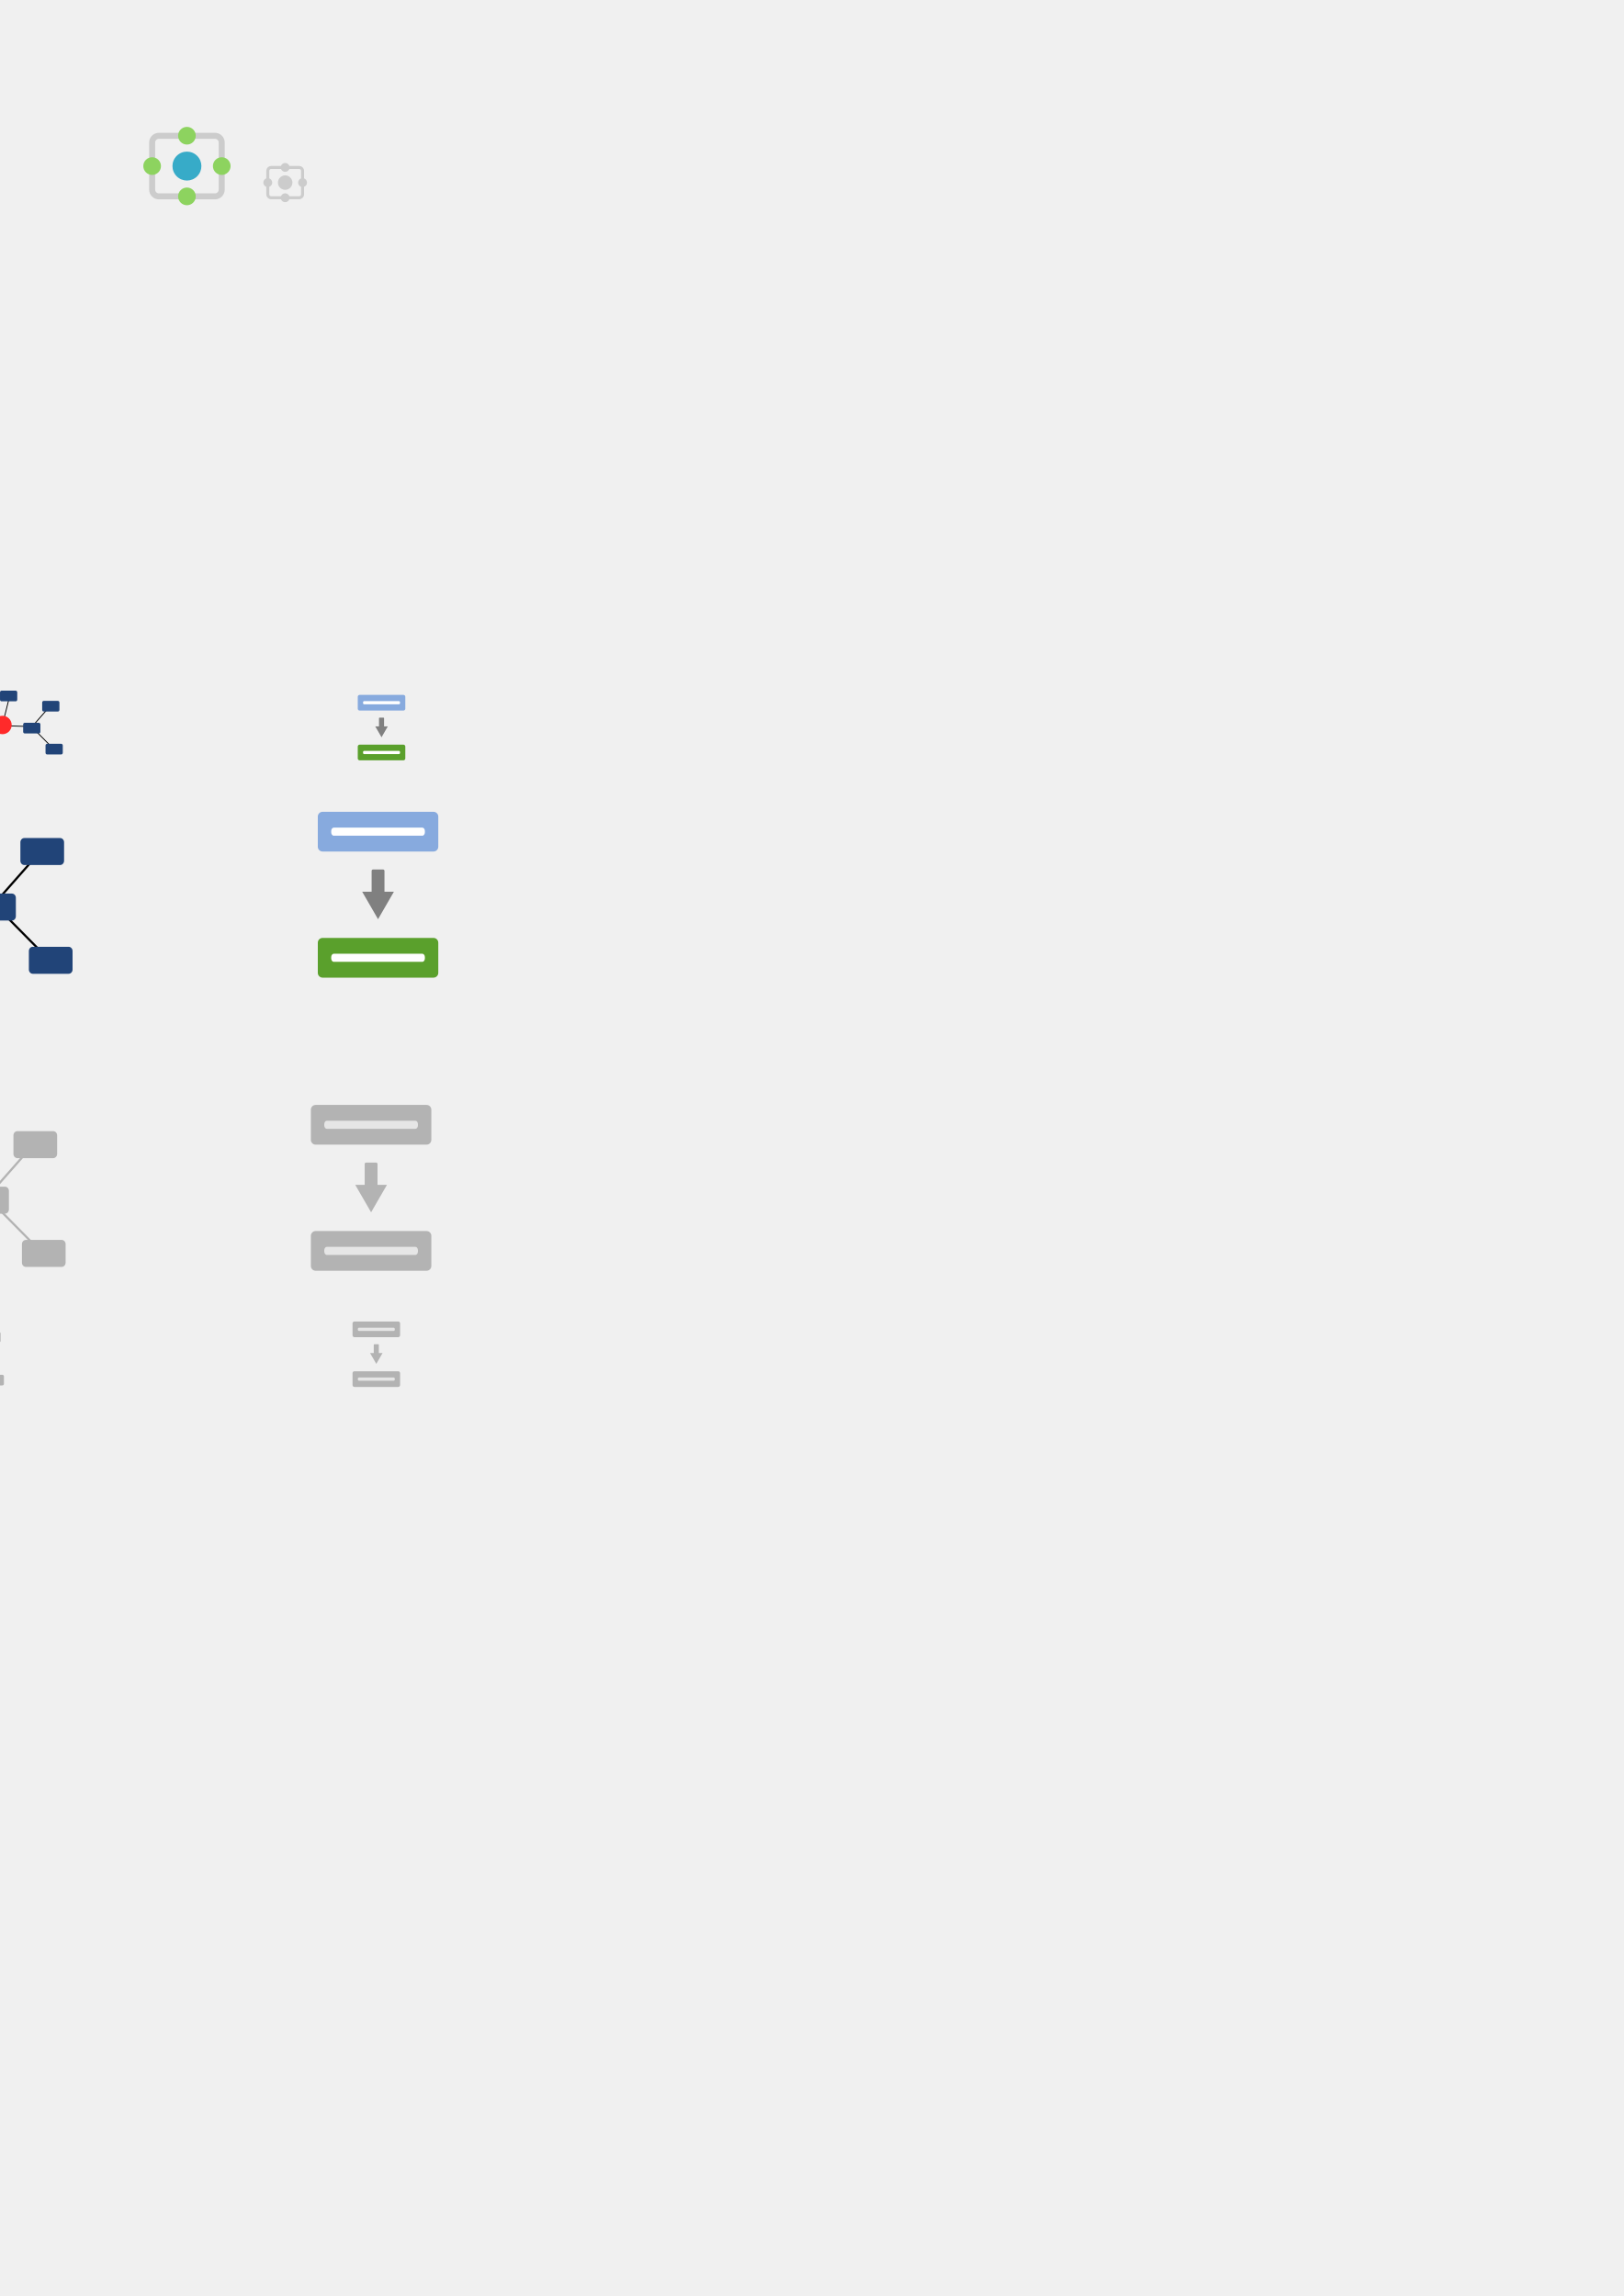
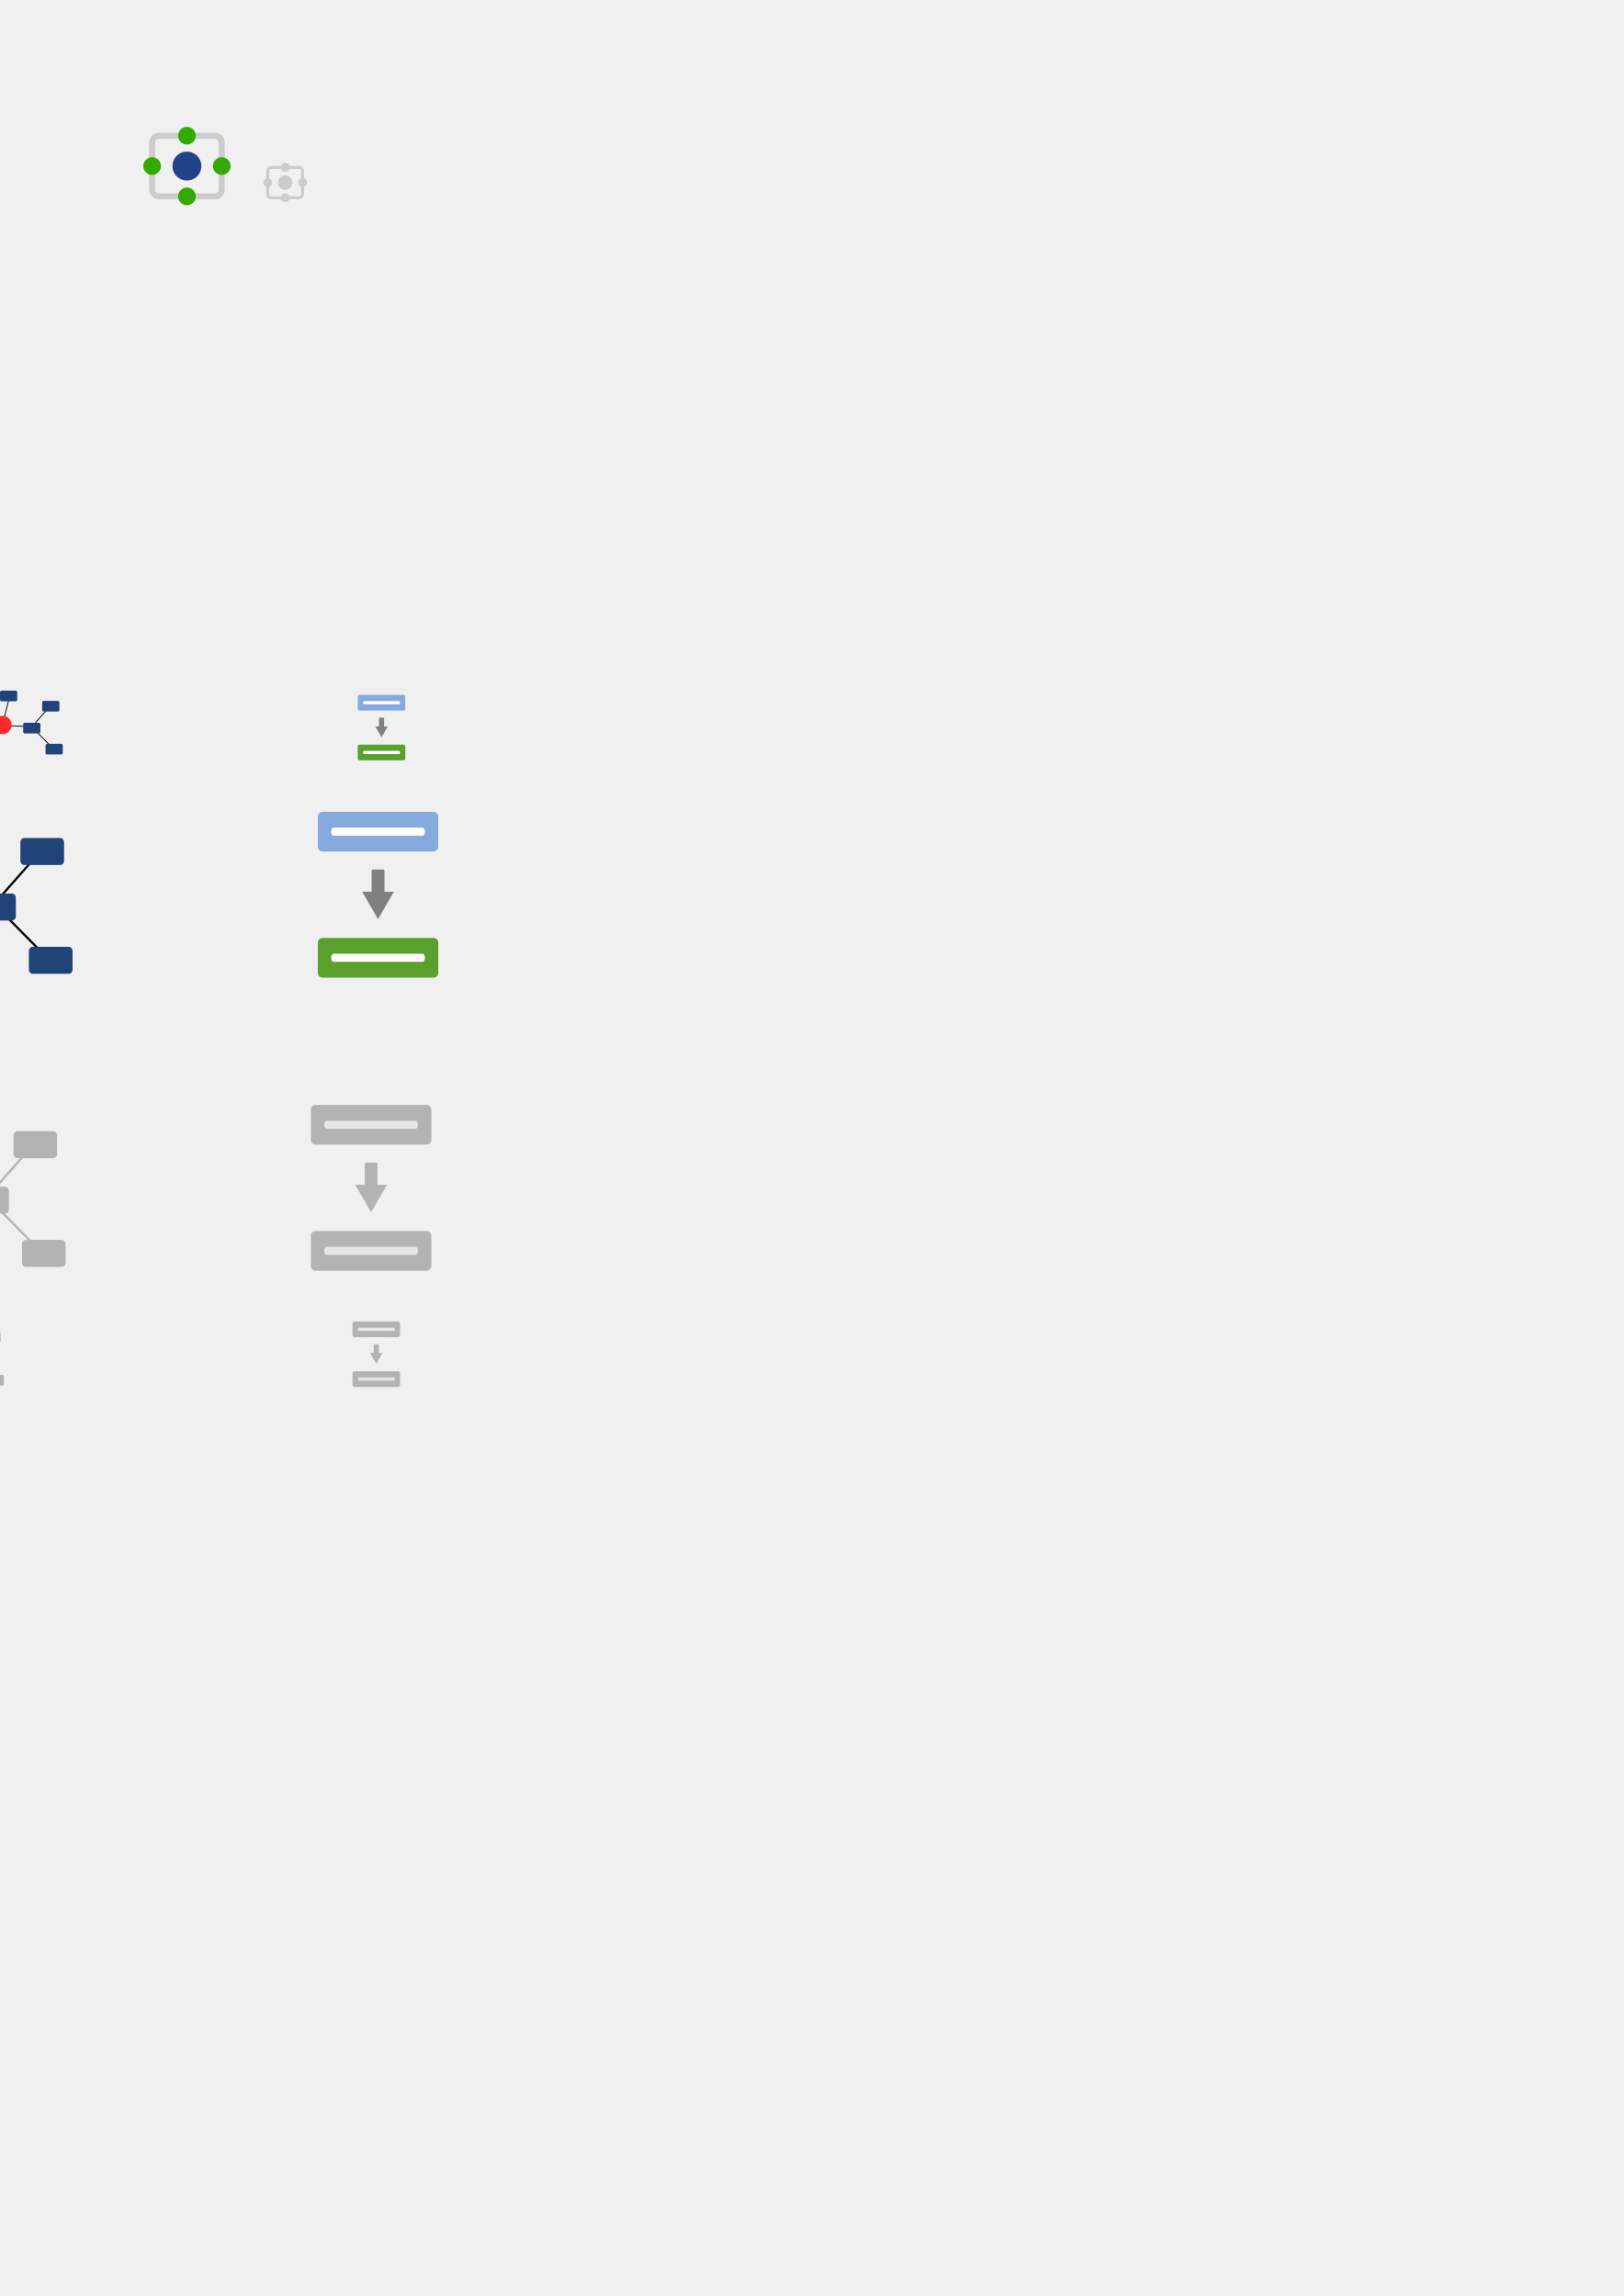
<svg xmlns="http://www.w3.org/2000/svg" width="744.094" height="1052.362" id="svg2" version="1.1">
  <defs id="defs4">
    <marker orient="auto" refY="0.0" refX="0.0" id="Arrow1Mend" style="overflow:visible;">
      <path id="path4098" d="M 0.0,0.0 L 5.0,-5.0 L -12.5,0.0 L 5.0,5.0 L 0.0,0.0 z " style="fill-rule:evenodd;stroke:#000000;stroke-width:1.0pt;" transform="scale(0.4) rotate(180) translate(10,0)" />
    </marker>
    <marker orient="auto" refY="0.0" refX="0.0" id="Arrow1Lstart" style="overflow:visible">
      <path id="path4089" d="M 0.0,0.0 L 5.0,-5.0 L -12.5,0.0 L 5.0,5.0 L 0.0,0.0 z " style="fill-rule:evenodd;stroke:#000000;stroke-width:1.0pt" transform="scale(0.8) translate(12.5,0)" />
    </marker>
  </defs>
  <g id="layer1">
    <rect style="fill:none;stroke:#cccccc;stroke-width:2.762;stroke-linejoin:miter;stroke-miterlimit:4;stroke-opacity:1;stroke-dasharray:none;stroke-dashoffset:0" id="rect3044" width="31.872" height="27.76" x="69.727" y="62.243" rx="3.084" ry="3.084" />
-     <path transform="matrix(0.03905937,0.03905937,-0.03905937,0.03905937,90.38681,43.27691)" style="fill:#37abc8;fill-opacity:1;stroke:none" id="path2985-1-3-8-7-7-8" d="m 480,480.934 a 120,120 0 1 1 -240,0 120,120 0 1 1 240,0 z" />
-     <path transform="matrix(0.02386894,0.02386894,-0.02386894,0.02386894,72.6044,56.05105)" style="fill:#8dd35f;fill-opacity:1;stroke:none" id="path2985-1-3-8-0-3-8-8-4-8" d="m 480,480.934 a 120,120 0 1 1 -240,0 120,120 0 1 1 240,0 z" />
-     <path transform="matrix(0.02386894,0.02386894,-0.02386894,0.02386894,104.503,56.05105)" style="fill:#8dd35f;fill-opacity:1;stroke:none" id="path2985-1-3-8-0-3-8-8-4-8-2" d="m 480,480.934 a 120,120 0 1 1 -240,0 120,120 0 1 1 240,0 z" />
-     <path transform="matrix(0.02386894,0.02386894,-0.02386894,0.02386894,88.54977,69.93865)" style="fill:#8dd35f;fill-opacity:1;stroke:none" id="path2985-1-3-8-0-3-8-8-4-8-4" d="m 480,480.934 a 120,120 0 1 1 -240,0 120,120 0 1 1 240,0 z" />
-     <path transform="matrix(0.02386894,0.02386894,-0.02386894,0.02386894,88.54977,42.13439)" style="fill:#8dd35f;fill-opacity:1;stroke:none" id="path2985-1-3-8-0-3-8-8-4-8-4-5" d="m 480,480.934 a 120,120 0 1 1 -240,0 120,120 0 1 1 240,0 z" />
+     <path transform="matrix(0.03905937,0.03905937,-0.03905937,0.03905937,90.38681,43.27691)" style="fill:#214488;fill-opacity:1;stroke:none" id="path2985-1-3-8-7-7-8" d="m 480,480.934 a 120,120 0 1 1 -240,0 120,120 0 1 1 240,0 z" />
+     <path transform="matrix(0.02386894,0.02386894,-0.02386894,0.02386894,72.6044,56.05105)" style="fill:#33aa00;fill-opacity:1;stroke:none" id="path2985-1-3-8-0-3-8-8-4-8" d="m 480,480.934 a 120,120 0 1 1 -240,0 120,120 0 1 1 240,0 z" />
+     <path transform="matrix(0.02386894,0.02386894,-0.02386894,0.02386894,104.503,56.05105)" style="fill:#33aa00;fill-opacity:1;stroke:none" id="path2985-1-3-8-0-3-8-8-4-8-2" d="m 480,480.934 a 120,120 0 1 1 -240,0 120,120 0 1 1 240,0 z" />
+     <path transform="matrix(0.02386894,0.02386894,-0.02386894,0.02386894,88.54977,69.93865)" style="fill:#33aa00;fill-opacity:1;stroke:none" id="path2985-1-3-8-0-3-8-8-4-8-4" d="m 480,480.934 a 120,120 0 1 1 -240,0 120,120 0 1 1 240,0 z" />
+     <path transform="matrix(0.02386894,0.02386894,-0.02386894,0.02386894,88.54977,42.13439)" style="fill:#33aa00;fill-opacity:1;stroke:none" id="path2985-1-3-8-0-3-8-8-4-8-4-5" d="m 480,480.934 a 120,120 0 1 1 -240,0 120,120 0 1 1 240,0 z" />
    <rect style="fill:none;stroke:#cccccc;stroke-width:1.381;stroke-linejoin:miter;stroke-miterlimit:4;stroke-opacity:1;stroke-dasharray:none;stroke-dashoffset:0" id="rect3044-7" width="15.936" height="13.88" x="122.717" y="76.752" rx="1.542" ry="1.542" />
    <path transform="matrix(0.01952969,0.01952969,-0.01952969,0.01952969,133.0464,67.26896)" style="fill:#cccccc;fill-opacity:1;stroke:none" id="path2985-1-3-8-7-7-8-6" d="m 480,480.934 a 120,120 0 1 1 -240,0 120,120 0 1 1 240,0 z" />
    <path transform="matrix(0.01193447,0.01193447,-0.01193447,0.01193447,124.1552,73.65603)" style="fill:#cccccc;fill-opacity:1;stroke:none" id="path2985-1-3-8-0-3-8-8-4-8-1" d="m 480,480.934 a 120,120 0 1 1 -240,0 120,120 0 1 1 240,0 z" />
    <path transform="matrix(0.01193447,0.01193447,-0.01193447,0.01193447,140.1045,73.65603)" style="fill:#cccccc;fill-opacity:1;stroke:none" id="path2985-1-3-8-0-3-8-8-4-8-2-8" d="m 480,480.934 a 120,120 0 1 1 -240,0 120,120 0 1 1 240,0 z" />
    <path transform="matrix(0.01193447,0.01193447,-0.01193447,0.01193447,132.1279,80.59983)" style="fill:#cccccc;fill-opacity:1;stroke:none" id="path2985-1-3-8-0-3-8-8-4-8-4-9" d="m 480,480.934 a 120,120 0 1 1 -240,0 120,120 0 1 1 240,0 z" />
    <path transform="matrix(0.01193447,0.01193447,-0.01193447,0.01193447,132.1279,66.6977)" style="fill:#cccccc;fill-opacity:1;stroke:none" id="path2985-1-3-8-0-3-8-8-4-8-4-5-2" d="m 480,480.934 a 120,120 0 1 1 -240,0 120,120 0 1 1 240,0 z" />
    <flowRoot xml:space="preserve" id="flowRoot2999" style="font-size:40px;font-style:normal;font-weight:normal;line-height:125%;letter-spacing:0px;word-spacing:0px;fill:#000000;fill-opacity:1;stroke:none;font-family:Sans" transform="matrix(0.6564736,0,0,0.6564736,27.77029,-443.5271)">
      <flowRegion id="flowRegion3001">
        <rect id="rect3003" width="177.484" height="79.903" x="72.832" y="846.594" />
      </flowRegion>
      <flowPara id="flowPara3007">Logo</flowPara>
    </flowRoot>
    <g id="g3100" transform="translate(-485.9058,314.6662)" style="fill:#3771c8">
      <path transform="translate(-3.533783,-1)" d="m 315.062,67.175 c 0,4.591 -3.722,8.312 -8.312,8.312 -4.591,0 -8.312,-3.722 -8.312,-8.312 0,-4.591 3.722,-8.312 8.312,-8.312 4.591,0 8.312,3.722 8.312,8.312 z" id="path3024" style="fill:#3771c8;fill-opacity:1;stroke:none" />
      <rect ry="2.245" rx="2.245" y="76.024" x="295.129" height="31.201" width="15.998" id="rect3026" style="fill:#3771c8;fill-opacity:1;stroke:none" />
      <rect ry="1.993" rx="1.993" y="77.041" x="312.143" height="23.865" width="5.922" id="rect3026-1" style="fill:#3771c8;fill-opacity:1;stroke:none" />
      <rect ry="1.993" rx="1.993" y="77.041" x="288.19" height="23.865" width="5.922" id="rect3026-1-7" style="fill:#3771c8;fill-opacity:1;stroke:none" />
      <rect ry="2.62" rx="2.469" y="101.127" x="303.879" height="31.378" width="7.336" id="rect3026-1-7-4" style="fill:#3771c8;fill-opacity:1;stroke:none" />
      <rect ry="2.62" rx="2.469" y="101.613" x="295.217" height="31.378" width="7.336" id="rect3026-1-7-4-0" style="fill:#3771c8;fill-opacity:1;stroke:none" />
    </g>
    <g id="g3178" transform="translate(-495.7737,335.1288)">
      <path id="path3167" d="m 493.03,79.206 26.163,26.517" style="fill:none;stroke:#000000;stroke-width:1px;stroke-linecap:butt;stroke-linejoin:miter;stroke-opacity:1" />
      <path id="path3165" d="m 467.044,44.735 -8.485,33.764 -29.168,27.754 -32.35,-27.577 27.931,-28.284 33.764,27.4 34.648,1.061 20.86,-23.688" style="fill:none;stroke:#000000;stroke-width:1px;stroke-linecap:butt;stroke-linejoin:miter;stroke-opacity:1" />
      <path transform="translate(-4.596194,-2.828427)" d="m 474.292,79.825 c 0,5.907 -4.788,10.695 -10.695,10.695 -5.907,0 -10.695,-4.788 -10.695,-10.695 0,-5.907 4.788,-10.695 10.695,-10.695 5.907,0 10.695,4.788 10.695,10.695 z" id="path3108" style="fill:#ff2a2a;fill-opacity:1;stroke:none" />
      <g style="fill:#214478" id="g3169">
        <rect style="fill:#214478;fill-opacity:1;stroke:none" id="rect3110" width="20.022" height="12.374" x="414.541" y="45.796" rx="1.819" ry="1.931" />
        <rect style="fill:#214478;fill-opacity:1;stroke:none" id="rect3110-9" width="20.022" height="12.374" x="385.969" y="72.666" rx="1.819" ry="1.931" />
        <rect style="fill:#214478;fill-opacity:1;stroke:none" id="rect3110-4" width="20.022" height="12.374" x="420.971" y="100.42" rx="1.819" ry="1.931" />
        <rect style="fill:#214478;fill-opacity:1;stroke:none" id="rect3110-8" width="20.022" height="12.374" x="456.149" y="37.134" rx="1.819" ry="1.931" />
        <rect style="fill:#214478;fill-opacity:1;stroke:none" id="rect3110-82" width="20.022" height="12.374" x="505.116" y="48.978" rx="1.819" ry="1.931" />
        <rect style="fill:#214478;fill-opacity:1;stroke:none" id="rect3110-45" width="20.022" height="12.374" x="483.019" y="74.434" rx="1.819" ry="1.931" />
        <rect style="fill:#214478;fill-opacity:1;stroke:none" id="rect3110-5" width="20.022" height="12.374" x="509.005" y="98.829" rx="1.819" ry="1.931" />
      </g>
    </g>
    <flowRoot xml:space="preserve" id="flowRoot2999-1" style="font-size:40px;font-style:normal;font-weight:normal;line-height:125%;letter-spacing:0px;word-spacing:0px;fill:#000000;fill-opacity:1;stroke:none;font-family:Sans" transform="matrix(0.6564736,0,0,0.6564736,-268.7939,-94.64875)">
      <flowRegion id="flowRegion3001-7">
        <rect id="rect3003-1" width="177.484" height="79.903" x="72.832" y="846.594" />
      </flowRegion>
      <flowPara id="flowPara3007-1">Target</flowPara>
    </flowRoot>
    <flowRoot xml:space="preserve" id="flowRoot2999-1-5" style="font-size:40px;font-style:normal;font-weight:normal;line-height:125%;letter-spacing:0px;word-spacing:0px;fill:#000000;fill-opacity:1;stroke:none;font-family:Sans" transform="matrix(0.6564736,0,0,0.6564736,-165.2443,-93.58809)">
      <flowRegion id="flowRegion3001-7-2">
        <rect id="rect3003-1-7" width="295.968" height="91.751" x="72.832" y="846.594" />
      </flowRegion>
      <flowPara id="flowPara3007-1-6">Impact model</flowPara>
    </flowRoot>
    <g id="g3033" style="fill:#cccccc;fill-opacity:1" transform="translate(-353.5534,-246.0731)">
      <rect ry="1.102" rx="1.102" y="294.494" x="201.123" height="20.259" width="10.13" id="rect3029" style="fill:#cccccc;fill-opacity:1;stroke:none" />
      <path transform="matrix(0.4854598,0,0,0.4854598,101.1466,155.4218)" d="m 216.375,367.209 -12.874,-22.299 -12.874,-22.299 25.749,0 25.749,-10e-6 -12.874,22.299 z" id="path3031" style="fill:#cccccc;fill-opacity:1;stroke:none" />
    </g>
    <flowRoot xml:space="preserve" id="flowRoot2999-17" style="font-size:40px;font-style:normal;font-weight:normal;line-height:125%;letter-spacing:0px;word-spacing:0px;fill:#000000;fill-opacity:1;stroke:none;font-family:Sans" transform="matrix(0.6564736,0,0,0.6564736,-279.075,-445.7834)">
      <flowRegion id="flowRegion3001-4">
        <rect id="rect3003-0" width="372.465" height="119.509" x="72.832" y="846.594" />
      </flowRegion>
      <flowPara id="flowPara3007-9">Service util arrow</flowPara>
    </flowRoot>
    <flowRoot xml:space="preserve" id="flowRoot2999-1-5-7" style="font-size:40px;font-style:normal;font-weight:normal;line-height:125%;letter-spacing:0px;word-spacing:0px;fill:#000000;fill-opacity:1;stroke:none;font-family:Sans" transform="matrix(0.6564736,0,0,0.6564736,23.50693,-92.88202)">
      <flowRegion id="flowRegion3001-7-2-6">
        <rect id="rect3003-1-7-1" width="345.516" height="89.597" x="72.832" y="846.594" />
      </flowRegion>
      <flowPara id="flowPara3007-1-6-4">Service utilization</flowPara>
    </flowRoot>
    <g id="g3274" transform="translate(40.23077,145.6705)">
      <g style="fill:#808080;fill-opacity:1" id="g3033-1" transform="matrix(0.5813258,0,0,0.5813258,13.15402,81.6562)">
        <rect style="fill:#808080;fill-opacity:1;stroke:none" id="rect3029-8" width="10.13" height="20.259" x="201.123" y="294.494" rx="1.102" ry="1.102" />
        <path style="fill:#808080;fill-opacity:1;stroke:none" id="path3031-9" d="m 216.375,367.209 -12.874,-22.299 -12.874,-22.299 25.749,0 25.749,-10e-6 -12.874,22.299 z" transform="matrix(0.4854598,0,0,0.4854598,101.1466,155.4218)" />
      </g>
      <rect ry="2.191" rx="2.191" y="226.415" x="105.412" height="18.208" width="55.208" id="rect3218" style="fill:#87aade;fill-opacity:1;stroke:none" />
      <rect ry="2.191" rx="2.191" y="284.221" x="105.412" height="18.208" width="55.208" id="rect3218-2" style="fill:#5aa02c;fill-opacity:1;stroke:none" />
      <rect ry="1.536" rx="1.195" y="233.663" x="111.555" height="3.712" width="42.922" id="rect3218-7" style="fill:#ffffff;fill-opacity:1;stroke:none" />
      <rect ry="1.536" rx="1.195" y="291.469" x="111.555" height="3.712" width="42.922" id="rect3218-7-9" style="fill:#ffffff;fill-opacity:1;stroke:none" />
    </g>
    <g id="g3100-5" transform="translate(-489.0887,449.0139)" style="fill:#b3b3b3">
      <path transform="translate(-3.533783,-1)" d="m 315.062,67.175 c 0,4.591 -3.722,8.312 -8.312,8.312 -4.591,0 -8.312,-3.722 -8.312,-8.312 0,-4.591 3.722,-8.312 8.312,-8.312 4.591,0 8.312,3.722 8.312,8.312 z" id="path3024-4" style="fill:#b3b3b3;fill-opacity:1;stroke:none" />
      <rect ry="2.245" rx="2.245" y="76.024" x="295.129" height="31.201" width="15.998" id="rect3026-3" style="fill:#b3b3b3;fill-opacity:1;stroke:none" />
      <rect ry="1.993" rx="1.993" y="77.041" x="312.143" height="23.865" width="5.922" id="rect3026-1-1" style="fill:#b3b3b3;fill-opacity:1;stroke:none" />
      <rect ry="1.993" rx="1.993" y="77.041" x="288.19" height="23.865" width="5.922" id="rect3026-1-7-2" style="fill:#b3b3b3;fill-opacity:1;stroke:none" />
      <rect ry="2.62" rx="2.469" y="101.127" x="303.879" height="31.378" width="7.336" id="rect3026-1-7-4-3" style="fill:#b3b3b3;fill-opacity:1;stroke:none" />
      <rect ry="2.62" rx="2.469" y="101.613" x="295.217" height="31.378" width="7.336" id="rect3026-1-7-4-0-3" style="fill:#b3b3b3;fill-opacity:1;stroke:none" />
    </g>
    <path style="fill:none;stroke:#b3b3b3;stroke-width:1px;stroke-linecap:butt;stroke-linejoin:miter;stroke-opacity:1" d="M -5.926,548.683 20.237,575.2" id="path3167-1" />
    <path style="fill:none;stroke:#b3b3b3;stroke-width:1px;stroke-linecap:butt;stroke-linejoin:miter;stroke-opacity:1" d="m -31.913,514.212 -8.485,33.764 -29.168,27.754 -32.35,-27.577 27.931,-28.284 33.764,27.4 34.648,1.061 20.86,-23.688" id="path3165-1" />
    <g id="g4177" style="fill:#b3b3b3;fill-opacity:1" transform="translate(18.38478,147.0782)">
      <path transform="translate(-521.9376,319.57)" d="m 474.292,79.825 c 0,5.907 -4.788,10.695 -10.695,10.695 -5.907,0 -10.695,-4.788 -10.695,-10.695 0,-5.907 4.788,-10.695 10.695,-10.695 5.907,0 10.695,4.788 10.695,10.695 z" id="path3108-3" style="fill:#b3b3b3;fill-opacity:1;stroke:none" />
      <g transform="translate(-517.3414,322.3984)" style="fill:#b3b3b3;fill-opacity:1" id="g3169-8">
        <rect style="fill:#b3b3b3;fill-opacity:1;stroke:none" id="rect3110-7" width="20.022" height="12.374" x="414.541" y="45.796" rx="1.819" ry="1.931" />
        <rect style="fill:#b3b3b3;fill-opacity:1;stroke:none" id="rect3110-9-4" width="20.022" height="12.374" x="385.969" y="72.666" rx="1.819" ry="1.931" />
        <rect style="fill:#b3b3b3;fill-opacity:1;stroke:none" id="rect3110-4-2" width="20.022" height="12.374" x="420.971" y="100.42" rx="1.819" ry="1.931" />
        <rect style="fill:#b3b3b3;fill-opacity:1;stroke:none" id="rect3110-8-7" width="20.022" height="12.374" x="456.149" y="37.134" rx="1.819" ry="1.931" />
        <rect style="fill:#b3b3b3;fill-opacity:1;stroke:none" id="rect3110-82-7" width="20.022" height="12.374" x="505.116" y="48.978" rx="1.819" ry="1.931" />
        <rect style="fill:#b3b3b3;fill-opacity:1;stroke:none" id="rect3110-45-9" width="20.022" height="12.374" x="483.019" y="74.434" rx="1.819" ry="1.931" />
        <rect style="fill:#b3b3b3;fill-opacity:1;stroke:none" id="rect3110-5-3" width="20.022" height="12.374" x="509.005" y="98.829" rx="1.819" ry="1.931" />
      </g>
    </g>
    <g id="g4188" style="fill:#b3b3b3;fill-opacity:1" transform="translate(18.38478,147.0782)">
      <g style="fill:#b3b3b3;fill-opacity:1" id="g3033-1-9" transform="matrix(0.5813258,0,0,0.5813258,31.81708,214.5962)">
        <rect style="fill:#b3b3b3;fill-opacity:1;stroke:none" id="rect3029-8-8" width="10.13" height="20.259" x="201.123" y="294.494" rx="1.102" ry="1.102" />
        <path style="fill:#b3b3b3;fill-opacity:1;stroke:none" id="path3031-9-6" d="m 216.375,367.209 -12.874,-22.299 -12.874,-22.299 25.749,0 25.749,-10e-6 -12.874,22.299 z" transform="matrix(0.4854598,0,0,0.4854598,101.1466,155.4218)" />
      </g>
      <rect ry="2.191" rx="2.191" y="359.355" x="124.075" height="18.208" width="55.208" id="rect3218-5" style="fill:#b3b3b3;fill-opacity:1;stroke:none" />
      <rect ry="2.191" rx="2.191" y="417.161" x="124.075" height="18.208" width="55.208" id="rect3218-2-0" style="fill:#b3b3b3;fill-opacity:1;stroke:none" />
    </g>
    <rect style="fill:#e6e6e6;fill-opacity:1;stroke:none" id="rect3218-7-2" width="42.922" height="3.712" x="148.603" y="513.681" rx="1.195" ry="1.536" />
    <rect style="fill:#e6e6e6;fill-opacity:1;stroke:none" id="rect3218-7-9-8" width="42.922" height="3.712" x="148.603" y="571.487" rx="1.195" ry="1.536" />
    <g id="g3100-1" transform="matrix(0.3946642,0,0,0.3946642,-302.4653,292.8314)" style="fill:#3771c8">
      <path transform="translate(-3.533783,-1)" d="m 315.062,67.175 c 0,4.591 -3.722,8.312 -8.312,8.312 -4.591,0 -8.312,-3.722 -8.312,-8.312 0,-4.591 3.722,-8.312 8.312,-8.312 4.591,0 8.312,3.722 8.312,8.312 z" id="path3024-7" style="fill:#3771c8;fill-opacity:1;stroke:none" />
      <rect ry="2.245" rx="2.245" y="76.024" x="295.129" height="31.201" width="15.998" id="rect3026-4" style="fill:#3771c8;fill-opacity:1;stroke:none" />
      <rect ry="1.993" rx="1.993" y="77.041" x="312.143" height="23.865" width="5.922" id="rect3026-1-0" style="fill:#3771c8;fill-opacity:1;stroke:none" />
      <rect ry="1.993" rx="1.993" y="77.041" x="288.19" height="23.865" width="5.922" id="rect3026-1-7-9" style="fill:#3771c8;fill-opacity:1;stroke:none" />
      <rect ry="2.62" rx="2.469" y="101.127" x="303.879" height="31.378" width="7.336" id="rect3026-1-7-4-4" style="fill:#3771c8;fill-opacity:1;stroke:none" />
      <rect ry="2.62" rx="2.469" y="101.613" x="295.217" height="31.378" width="7.336" id="rect3026-1-7-4-0-8" style="fill:#3771c8;fill-opacity:1;stroke:none" />
    </g>
    <g id="g3178-8" transform="matrix(0.3946642,0,0,0.3946642,-180.0203,301.9073)">
      <path id="path3167-2" d="m 493.03,79.206 26.163,26.517" style="fill:none;stroke:#000000;stroke-width:1px;stroke-linecap:butt;stroke-linejoin:miter;stroke-opacity:1" />
      <path id="path3165-4" d="m 467.044,44.735 -8.485,33.764 -29.168,27.754 -32.35,-27.577 27.931,-28.284 33.764,27.4 34.648,1.061 20.86,-23.688" style="fill:none;stroke:#000000;stroke-width:1px;stroke-linecap:butt;stroke-linejoin:miter;stroke-opacity:1" />
      <path transform="translate(-4.596194,-2.828427)" d="m 474.292,79.825 c 0,5.907 -4.788,10.695 -10.695,10.695 -5.907,0 -10.695,-4.788 -10.695,-10.695 0,-5.907 4.788,-10.695 10.695,-10.695 5.907,0 10.695,4.788 10.695,10.695 z" id="path3108-5" style="fill:#ff2a2a;fill-opacity:1;stroke:none" />
      <g style="fill:#214478" id="g3169-5">
        <rect style="fill:#214478;fill-opacity:1;stroke:none" id="rect3110-1" width="20.022" height="12.374" x="414.541" y="45.796" rx="1.819" ry="1.931" />
        <rect style="fill:#214478;fill-opacity:1;stroke:none" id="rect3110-9-7" width="20.022" height="12.374" x="385.969" y="72.666" rx="1.819" ry="1.931" />
        <rect style="fill:#214478;fill-opacity:1;stroke:none" id="rect3110-4-1" width="20.022" height="12.374" x="420.971" y="100.42" rx="1.819" ry="1.931" />
        <rect style="fill:#214478;fill-opacity:1;stroke:none" id="rect3110-8-1" width="20.022" height="12.374" x="456.149" y="37.134" rx="1.819" ry="1.931" />
        <rect style="fill:#214478;fill-opacity:1;stroke:none" id="rect3110-82-5" width="20.022" height="12.374" x="505.116" y="48.978" rx="1.819" ry="1.931" />
        <rect style="fill:#214478;fill-opacity:1;stroke:none" id="rect3110-45-2" width="20.022" height="12.374" x="483.019" y="74.434" rx="1.819" ry="1.931" />
        <rect style="fill:#214478;fill-opacity:1;stroke:none" id="rect3110-5-7" width="20.022" height="12.374" x="509.005" y="98.829" rx="1.819" ry="1.931" />
      </g>
    </g>
    <g id="g3274-6" transform="matrix(0.3946642,0,0,0.3946642,122.3477,229.1349)">
      <g style="fill:#808080;fill-opacity:1" id="g3033-1-1" transform="matrix(0.5813258,0,0,0.5813258,13.15402,81.6562)">
        <rect style="fill:#808080;fill-opacity:1;stroke:none" id="rect3029-8-4" width="10.13" height="20.259" x="201.123" y="294.494" rx="1.102" ry="1.102" />
        <path style="fill:#808080;fill-opacity:1;stroke:none" id="path3031-9-2" d="m 216.375,367.209 -12.874,-22.299 -12.874,-22.299 25.749,0 25.749,-10e-6 -12.874,22.299 z" transform="matrix(0.4854598,0,0,0.4854598,101.1466,155.4218)" />
      </g>
      <rect ry="2.191" rx="2.191" y="226.415" x="105.412" height="18.208" width="55.208" id="rect3218-3" style="fill:#87aade;fill-opacity:1;stroke:none" />
      <rect ry="2.191" rx="2.191" y="284.221" x="105.412" height="18.208" width="55.208" id="rect3218-2-2" style="fill:#5aa02c;fill-opacity:1;stroke:none" />
      <rect ry="1.536" rx="1.195" y="233.663" x="111.555" height="3.712" width="42.922" id="rect3218-7-21" style="fill:#ffffff;fill-opacity:1;stroke:none" />
      <rect ry="1.536" rx="1.195" y="291.469" x="111.555" height="3.712" width="42.922" id="rect3218-7-9-6" style="fill:#ffffff;fill-opacity:1;stroke:none" />
    </g>
    <g id="g3100-5-8" transform="matrix(0.3946641,0,0,0.3946641,-300.2937,583.0381)" style="fill:#b3b3b3">
      <path transform="translate(-3.533783,-1)" d="m 315.062,67.175 c 0,4.591 -3.722,8.312 -8.312,8.312 -4.591,0 -8.312,-3.722 -8.312,-8.312 0,-4.591 3.722,-8.312 8.312,-8.312 4.591,0 8.312,3.722 8.312,8.312 z" id="path3024-4-5" style="fill:#b3b3b3;fill-opacity:1;stroke:none" />
      <rect ry="2.245" rx="2.245" y="76.024" x="295.129" height="31.201" width="15.998" id="rect3026-3-7" style="fill:#b3b3b3;fill-opacity:1;stroke:none" />
      <rect ry="1.993" rx="1.993" y="77.041" x="312.143" height="23.865" width="5.922" id="rect3026-1-1-6" style="fill:#b3b3b3;fill-opacity:1;stroke:none" />
      <rect ry="1.993" rx="1.993" y="77.041" x="288.19" height="23.865" width="5.922" id="rect3026-1-7-2-1" style="fill:#b3b3b3;fill-opacity:1;stroke:none" />
      <rect ry="2.62" rx="2.469" y="101.127" x="303.879" height="31.378" width="7.336" id="rect3026-1-7-4-3-8" style="fill:#b3b3b3;fill-opacity:1;stroke:none" />
      <rect ry="2.62" rx="2.469" y="101.613" x="295.217" height="31.378" width="7.336" id="rect3026-1-7-4-0-3-9" style="fill:#b3b3b3;fill-opacity:1;stroke:none" />
    </g>
    <path style="fill:none;stroke:#b3b3b3;stroke-width:0.395px;stroke-linecap:butt;stroke-linejoin:miter;stroke-opacity:1" d="m -12.407,622.374 10.326,10.465" id="path3167-1-2" />
    <path style="fill:none;stroke:#b3b3b3;stroke-width:0.395px;stroke-linecap:butt;stroke-linejoin:miter;stroke-opacity:1" d="m -22.663,608.769 -3.349,13.326 -11.512,10.953 -12.767,-10.884 11.023,-11.163 13.326,10.814 13.674,0.419 8.233,-9.349" id="path3165-1-7" />
    <g id="g4177-9" style="fill:#b3b3b3;fill-opacity:1" transform="matrix(0.3946641,0,0,0.3946641,-2.812124,463.8749)">
      <path transform="translate(-521.9376,319.57)" d="m 474.292,79.825 c 0,5.907 -4.788,10.695 -10.695,10.695 -5.907,0 -10.695,-4.788 -10.695,-10.695 0,-5.907 4.788,-10.695 10.695,-10.695 5.907,0 10.695,4.788 10.695,10.695 z" id="path3108-3-5" style="fill:#b3b3b3;fill-opacity:1;stroke:none" />
      <g transform="translate(-517.3414,322.3984)" style="fill:#b3b3b3;fill-opacity:1" id="g3169-8-4">
        <rect style="fill:#b3b3b3;fill-opacity:1;stroke:none" id="rect3110-7-3" width="20.022" height="12.374" x="414.541" y="45.796" rx="1.819" ry="1.931" />
        <rect style="fill:#b3b3b3;fill-opacity:1;stroke:none" id="rect3110-9-4-1" width="20.022" height="12.374" x="385.969" y="72.666" rx="1.819" ry="1.931" />
        <rect style="fill:#b3b3b3;fill-opacity:1;stroke:none" id="rect3110-4-2-2" width="20.022" height="12.374" x="420.971" y="100.42" rx="1.819" ry="1.931" />
        <rect style="fill:#b3b3b3;fill-opacity:1;stroke:none" id="rect3110-8-7-3" width="20.022" height="12.374" x="456.149" y="37.134" rx="1.819" ry="1.931" />
        <rect style="fill:#b3b3b3;fill-opacity:1;stroke:none" id="rect3110-82-7-3" width="20.022" height="12.374" x="505.116" y="48.978" rx="1.819" ry="1.931" />
        <rect style="fill:#b3b3b3;fill-opacity:1;stroke:none" id="rect3110-45-9-4" width="20.022" height="12.374" x="483.019" y="74.434" rx="1.819" ry="1.931" />
        <rect style="fill:#b3b3b3;fill-opacity:1;stroke:none" id="rect3110-5-3-1" width="20.022" height="12.374" x="509.005" y="98.829" rx="1.819" ry="1.931" />
      </g>
    </g>
    <g id="g4188-1" style="fill:#b3b3b3;fill-opacity:1" transform="matrix(0.3946641,0,0,0.3946641,112.5879,463.8749)">
      <g style="fill:#b3b3b3;fill-opacity:1" id="g3033-1-9-3" transform="matrix(0.5813258,0,0,0.5813258,31.81708,214.5962)">
        <rect style="fill:#b3b3b3;fill-opacity:1;stroke:none" id="rect3029-8-8-8" width="10.13" height="20.259" x="201.123" y="294.494" rx="1.102" ry="1.102" />
        <path style="fill:#b3b3b3;fill-opacity:1;stroke:none" id="path3031-9-6-7" d="m 216.375,367.209 -12.874,-22.299 -12.874,-22.299 25.749,0 25.749,-10e-6 -12.874,22.299 z" transform="matrix(0.4854598,0,0,0.4854598,101.1466,155.4218)" />
      </g>
      <rect ry="2.191" rx="2.191" y="359.355" x="124.075" height="18.208" width="55.208" id="rect3218-5-4" style="fill:#b3b3b3;fill-opacity:1;stroke:none" />
      <rect ry="2.191" rx="2.191" y="417.161" x="124.075" height="18.208" width="55.208" id="rect3218-2-0-2" style="fill:#b3b3b3;fill-opacity:1;stroke:none" />
    </g>
    <rect style="fill:#e6e6e6;fill-opacity:1;stroke:none" id="rect3218-7-2-7" width="16.94" height="1.465" x="163.98" y="608.56" rx="0.471" ry="0.606" />
    <rect style="fill:#e6e6e6;fill-opacity:1;stroke:none" id="rect3218-7-9-8-7" width="16.94" height="1.465" x="163.98" y="631.374" rx="0.471" ry="0.606" />
  </g>
</svg>
